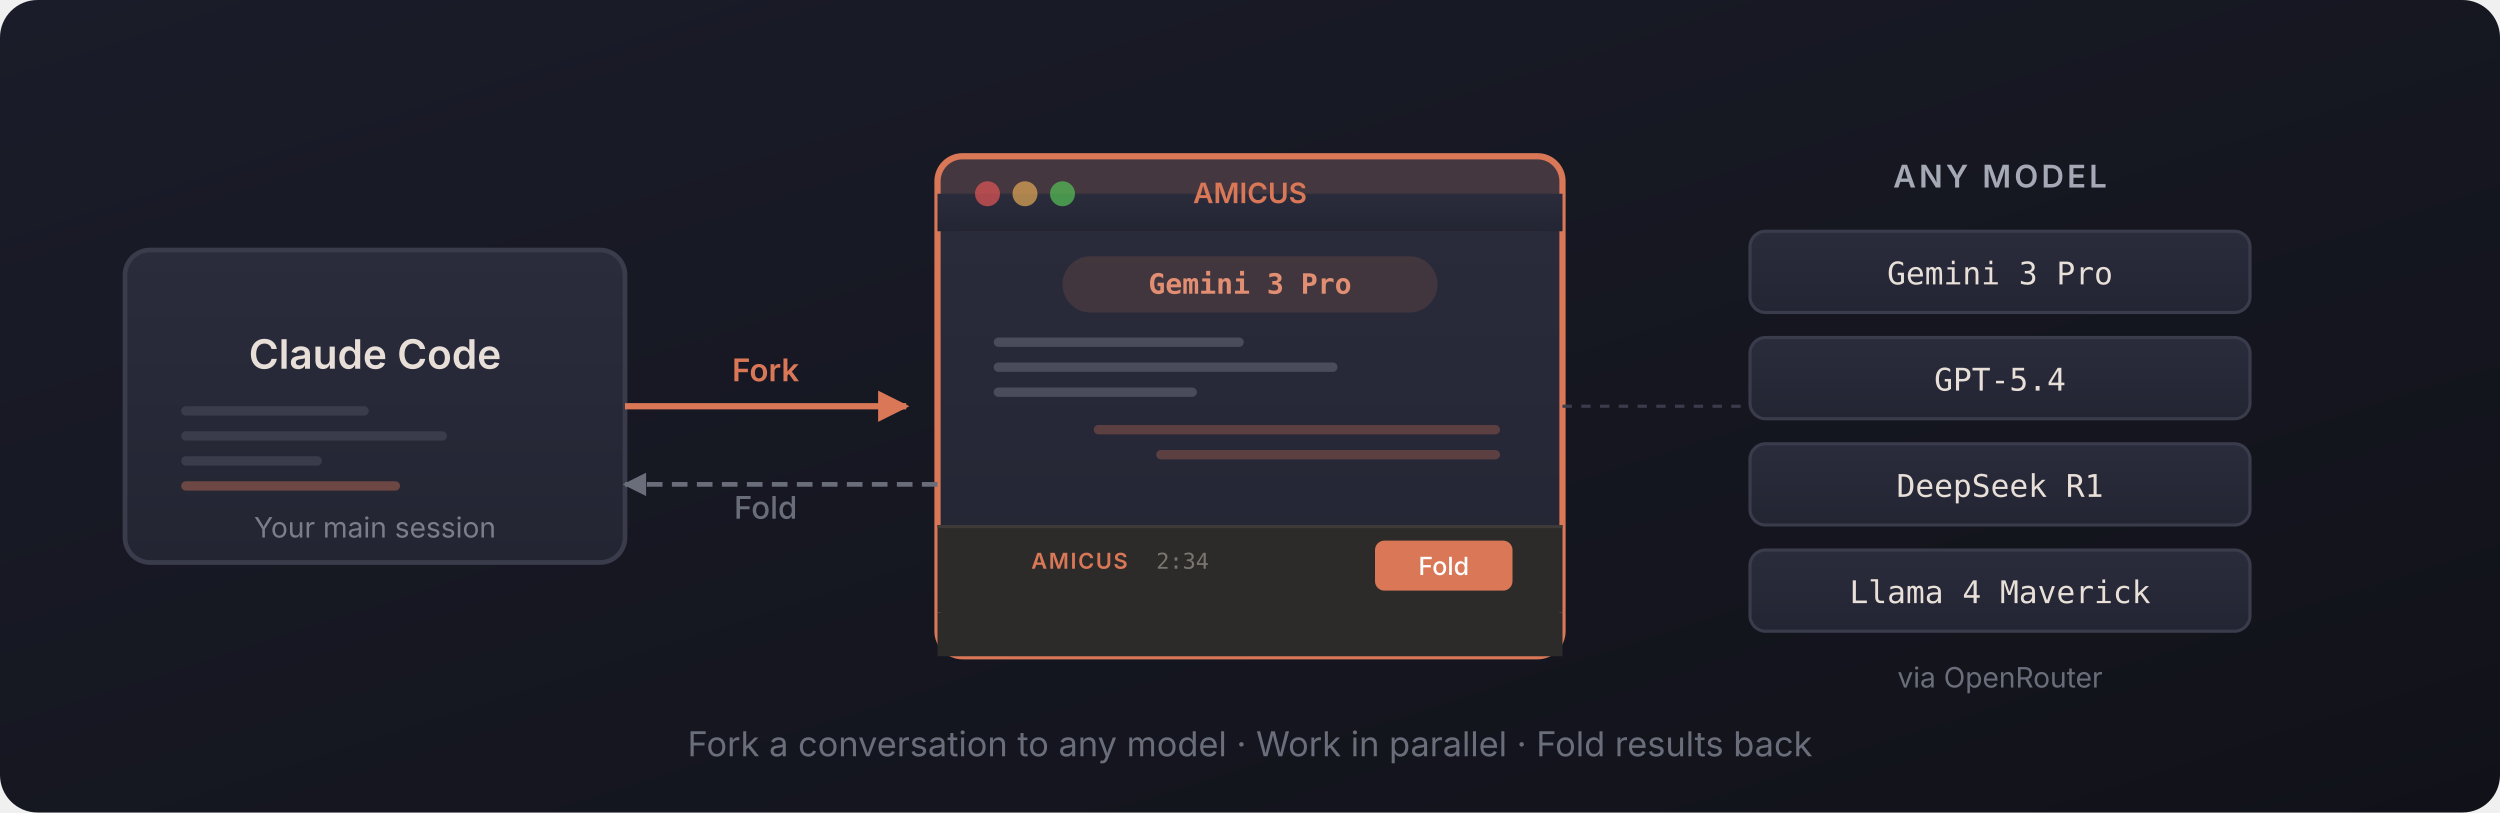
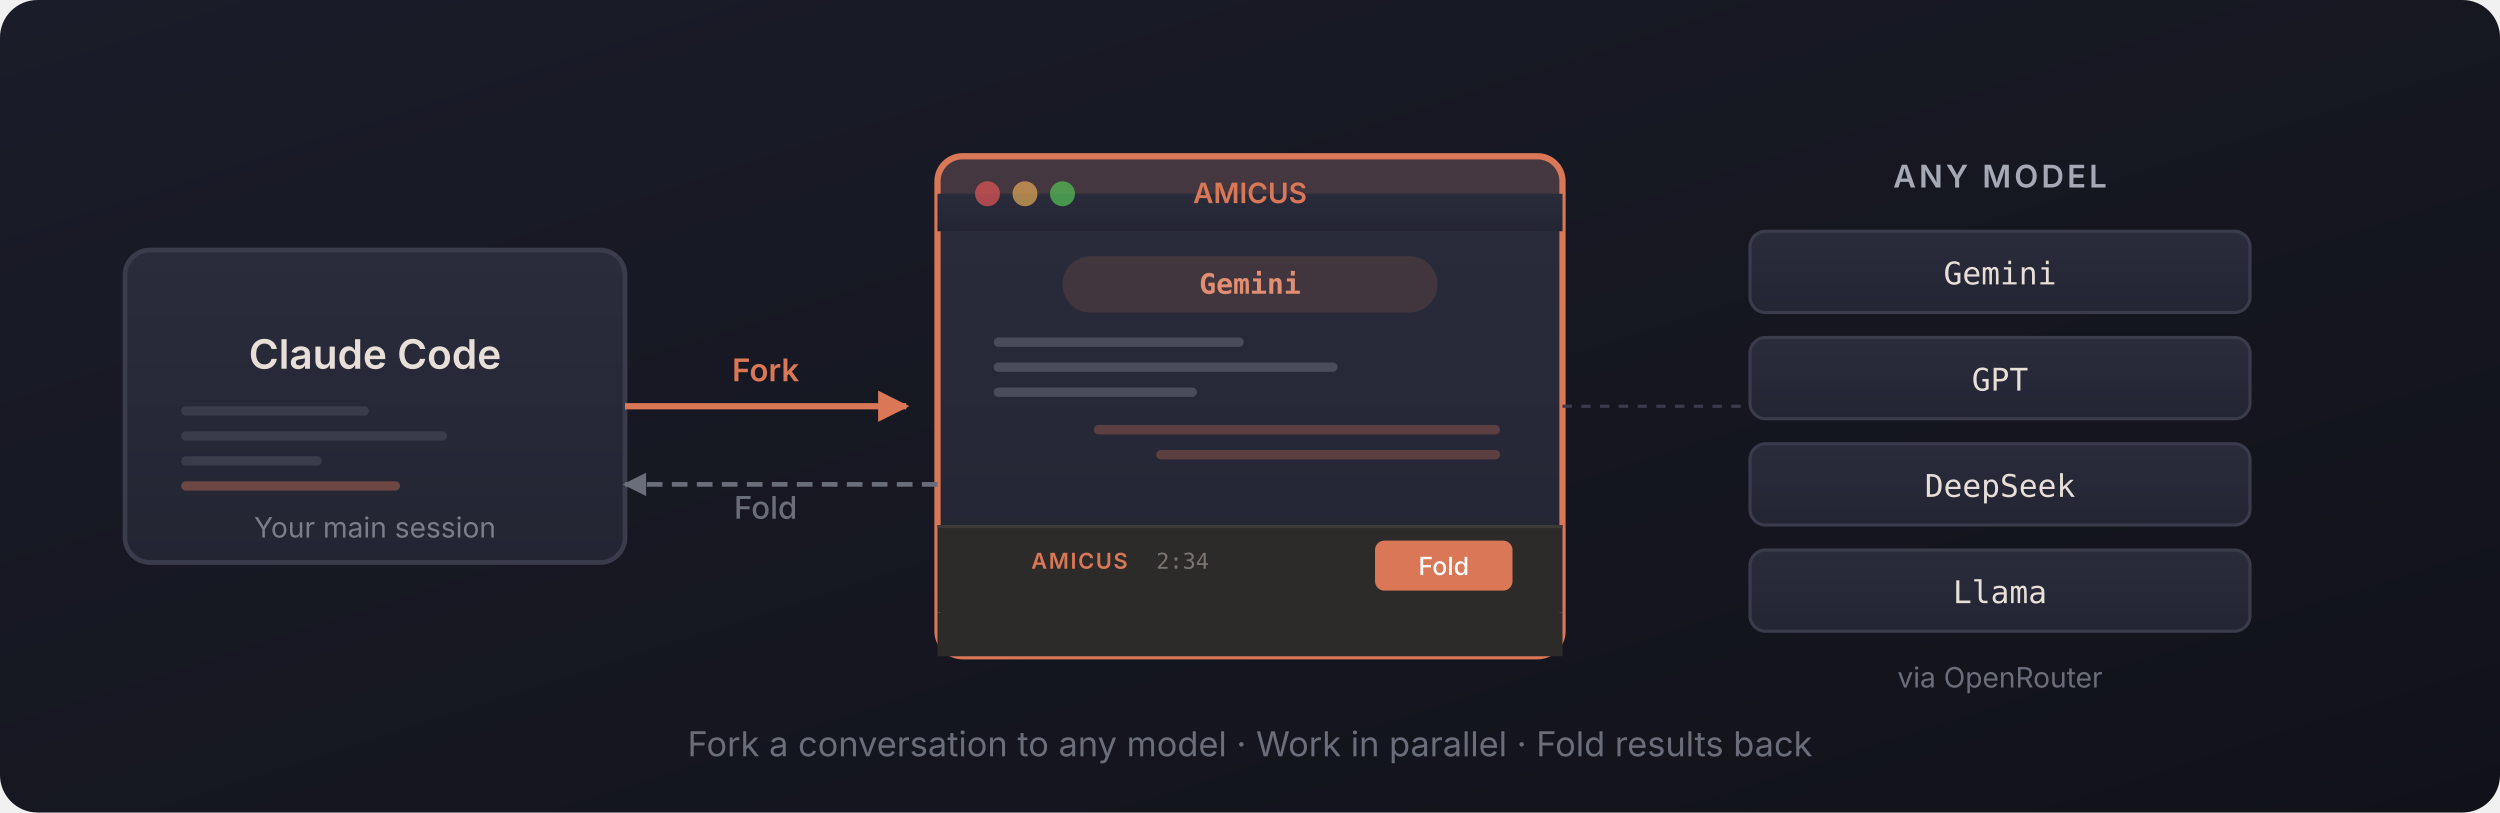
<svg xmlns="http://www.w3.org/2000/svg" viewBox="0 0 800 260" width="100%" height="100%">
  <defs>
    <linearGradient id="bg" x1="0%" y1="0%" x2="100%" y2="100%">
      <stop offset="0%" stop-color="#1A1C29" />
      <stop offset="100%" stop-color="#111219" />
    </linearGradient>
    <linearGradient id="box" x1="0%" y1="0%" x2="0%" y2="100%">
      <stop offset="0%" stop-color="#2A2C3C" />
      <stop offset="100%" stop-color="#232533" />
    </linearGradient>
    <linearGradient id="accent" x1="0%" y1="0%" x2="100%" y2="0%">
      <stop offset="0%" stop-color="#D97757" />
      <stop offset="100%" stop-color="#E28E73" />
    </linearGradient>
    <marker id="arr" viewBox="0 0 10 10" refX="9" refY="5" markerWidth="5" markerHeight="5" orient="auto">
      <path d="M 0 0 L 10 5 L 0 10 z" fill="#D97757" />
    </marker>
    <marker id="arr-back" viewBox="0 0 10 10" refX="9" refY="5" markerWidth="5" markerHeight="5" orient="auto">
      <path d="M 0 0 L 10 5 L 0 10 z" fill="#6A6E7A" />
    </marker>
  </defs>
  <rect width="800" height="260" fill="url(#bg)" rx="12" />
  <rect x="40" y="80" width="160" height="100" fill="url(#box)" stroke="#3A3C4C" stroke-width="1.5" rx="8" />
  <text x="120" y="118" font-family="-apple-system, BlinkMacSystemFont, 'Segoe UI', sans-serif" font-size="13" font-weight="600" fill="#E8E0D8" text-anchor="middle">Claude Code</text>
  <rect x="58" y="130" width="60" height="3" rx="1.5" fill="#3A3C4C" />
  <rect x="58" y="138" width="85" height="3" rx="1.5" fill="#3A3C4C" />
  <rect x="58" y="146" width="45" height="3" rx="1.5" fill="#3A3C4C" />
  <rect x="58" y="154" width="70" height="3" rx="1.5" fill="#D97757" opacity="0.4" />
  <text x="120" y="172" font-family="-apple-system, BlinkMacSystemFont, 'Segoe UI', sans-serif" font-size="9" fill="#7A7E8A" text-anchor="middle">Your main session</text>
  <path d="M 200 130 L 290 130" fill="none" stroke="#D97757" stroke-width="2" marker-end="url(#arr)" />
  <text x="245" y="122" font-family="-apple-system, BlinkMacSystemFont, 'Segoe UI', sans-serif" font-size="10" font-weight="600" fill="#D97757" text-anchor="middle">Fork</text>
  <rect x="300" y="50" width="200" height="160" fill="url(#box)" stroke="#D97757" stroke-width="2" rx="8" />
  <rect x="300" y="50" width="200" height="24" fill="#D97757" opacity="0.15" rx="8" />
  <rect x="300" y="62" width="200" height="12" fill="url(#box)" />
  <circle cx="316" cy="62" r="4" fill="#E25555" opacity="0.7" />
  <circle cx="328" cy="62" r="4" fill="#E2A855" opacity="0.7" />
  <circle cx="340" cy="62" r="4" fill="#55C255" opacity="0.7" />
  <text x="400" y="65" font-family="-apple-system, BlinkMacSystemFont, 'Segoe UI', sans-serif" font-size="9" font-weight="600" fill="#D97757" text-anchor="middle">AMICUS</text>
  <rect x="340" y="82" width="120" height="18" rx="9" fill="#D97757" opacity="0.15" />
-   <text x="400" y="94" font-family="SF Mono, Menlo, monospace" font-size="9" font-weight="600" fill="#E28E73" text-anchor="middle">Gemini 3 Pro</text>
+   <text x="400" y="94" font-family="SF Mono, Menlo, monospace" font-size="9" font-weight="600" fill="#E28E73" text-anchor="middle">Gemini</text>
  <rect x="318" y="108" width="80" height="3" rx="1.5" fill="#4A4C5C" />
  <rect x="318" y="116" width="110" height="3" rx="1.5" fill="#4A4C5C" />
  <rect x="318" y="124" width="65" height="3" rx="1.5" fill="#4A4C5C" />
  <rect x="350" y="136" width="130" height="3" rx="1.5" fill="#D97757" opacity="0.3" />
  <rect x="370" y="144" width="110" height="3" rx="1.5" fill="#D97757" opacity="0.3" />
  <rect x="300" y="168" width="200" height="28" fill="#2D2B2A" rx="0" />
  <rect x="300" y="196" width="200" height="14" fill="#2D2B2A" rx="0 0 8 8" />
  <rect x="300" y="168" width="200" height="1" fill="#3D3A38" />
  <text x="330" y="182" font-family="-apple-system, BlinkMacSystemFont, 'Segoe UI', sans-serif" font-size="7" font-weight="600" fill="#D97757" letter-spacing="0.5">AMICUS</text>
  <text x="370" y="182" font-family="SF Mono, Menlo, monospace" font-size="7" fill="#7A756F">2:34</text>
  <rect x="440" y="173" width="44" height="16" rx="3" fill="#D97757" />
  <text x="462" y="184" font-family="-apple-system, BlinkMacSystemFont, 'Segoe UI', sans-serif" font-size="8" font-weight="500" fill="#FFF" text-anchor="middle">Fold</text>
  <path d="M 300 155 L 200 155" fill="none" stroke="#6A6E7A" stroke-width="1.5" stroke-dasharray="5,3" marker-end="url(#arr-back)" />
  <text x="245" y="166" font-family="-apple-system, BlinkMacSystemFont, 'Segoe UI', sans-serif" font-size="10" font-weight="500" fill="#6A6E7A" text-anchor="middle">Fold</text>
  <g transform="translate(540, 60)">
    <text x="100" y="0" font-family="-apple-system, BlinkMacSystemFont, 'Segoe UI', sans-serif" font-size="10" font-weight="600" fill="#A5A9B5" text-anchor="middle" letter-spacing="1">ANY MODEL</text>
    <rect x="20" y="14" width="160" height="26" fill="url(#box)" stroke="#3A3C4C" stroke-width="1" rx="5" />
-     <text x="100" y="31" font-family="SF Mono, Menlo, monospace" font-size="10" fill="#E8E0D8" text-anchor="middle">Gemini 3 Pro</text>
+     <text x="100" y="31" font-family="SF Mono, Menlo, monospace" font-size="10" fill="#E8E0D8" text-anchor="middle">Gemini</text>
    <rect x="20" y="48" width="160" height="26" fill="url(#box)" stroke="#3A3C4C" stroke-width="1" rx="5" />
-     <text x="100" y="65" font-family="SF Mono, Menlo, monospace" font-size="10" fill="#E8E0D8" text-anchor="middle">GPT-5.4</text>
+     <text x="100" y="65" font-family="SF Mono, Menlo, monospace" font-size="10" fill="#E8E0D8" text-anchor="middle">GPT</text>
    <rect x="20" y="82" width="160" height="26" fill="url(#box)" stroke="#3A3C4C" stroke-width="1" rx="5" />
-     <text x="100" y="99" font-family="SF Mono, Menlo, monospace" font-size="10" fill="#E8E0D8" text-anchor="middle">DeepSeek R1</text>
+     <text x="100" y="99" font-family="SF Mono, Menlo, monospace" font-size="10" fill="#E8E0D8" text-anchor="middle">DeepSeek</text>
    <rect x="20" y="116" width="160" height="26" fill="url(#box)" stroke="#3A3C4C" stroke-width="1" rx="5" />
-     <text x="100" y="133" font-family="SF Mono, Menlo, monospace" font-size="10" fill="#E8E0D8" text-anchor="middle">Llama 4 Maverick</text>
+     <text x="100" y="133" font-family="SF Mono, Menlo, monospace" font-size="10" fill="#E8E0D8" text-anchor="middle">Llama</text>
    <text x="100" y="160" font-family="-apple-system, BlinkMacSystemFont, 'Segoe UI', sans-serif" font-size="9" fill="#6A6E7A" text-anchor="middle">via OpenRouter</text>
  </g>
  <line x1="500" y1="130" x2="560" y2="130" stroke="#3A3C4C" stroke-width="1" stroke-dasharray="3,3" />
  <text x="400" y="242" font-family="-apple-system, BlinkMacSystemFont, 'Segoe UI', sans-serif" font-size="11" fill="#6A6E7A" text-anchor="middle">Fork a conversation to any model  ·  Work in parallel  ·  Fold results back</text>
</svg>
